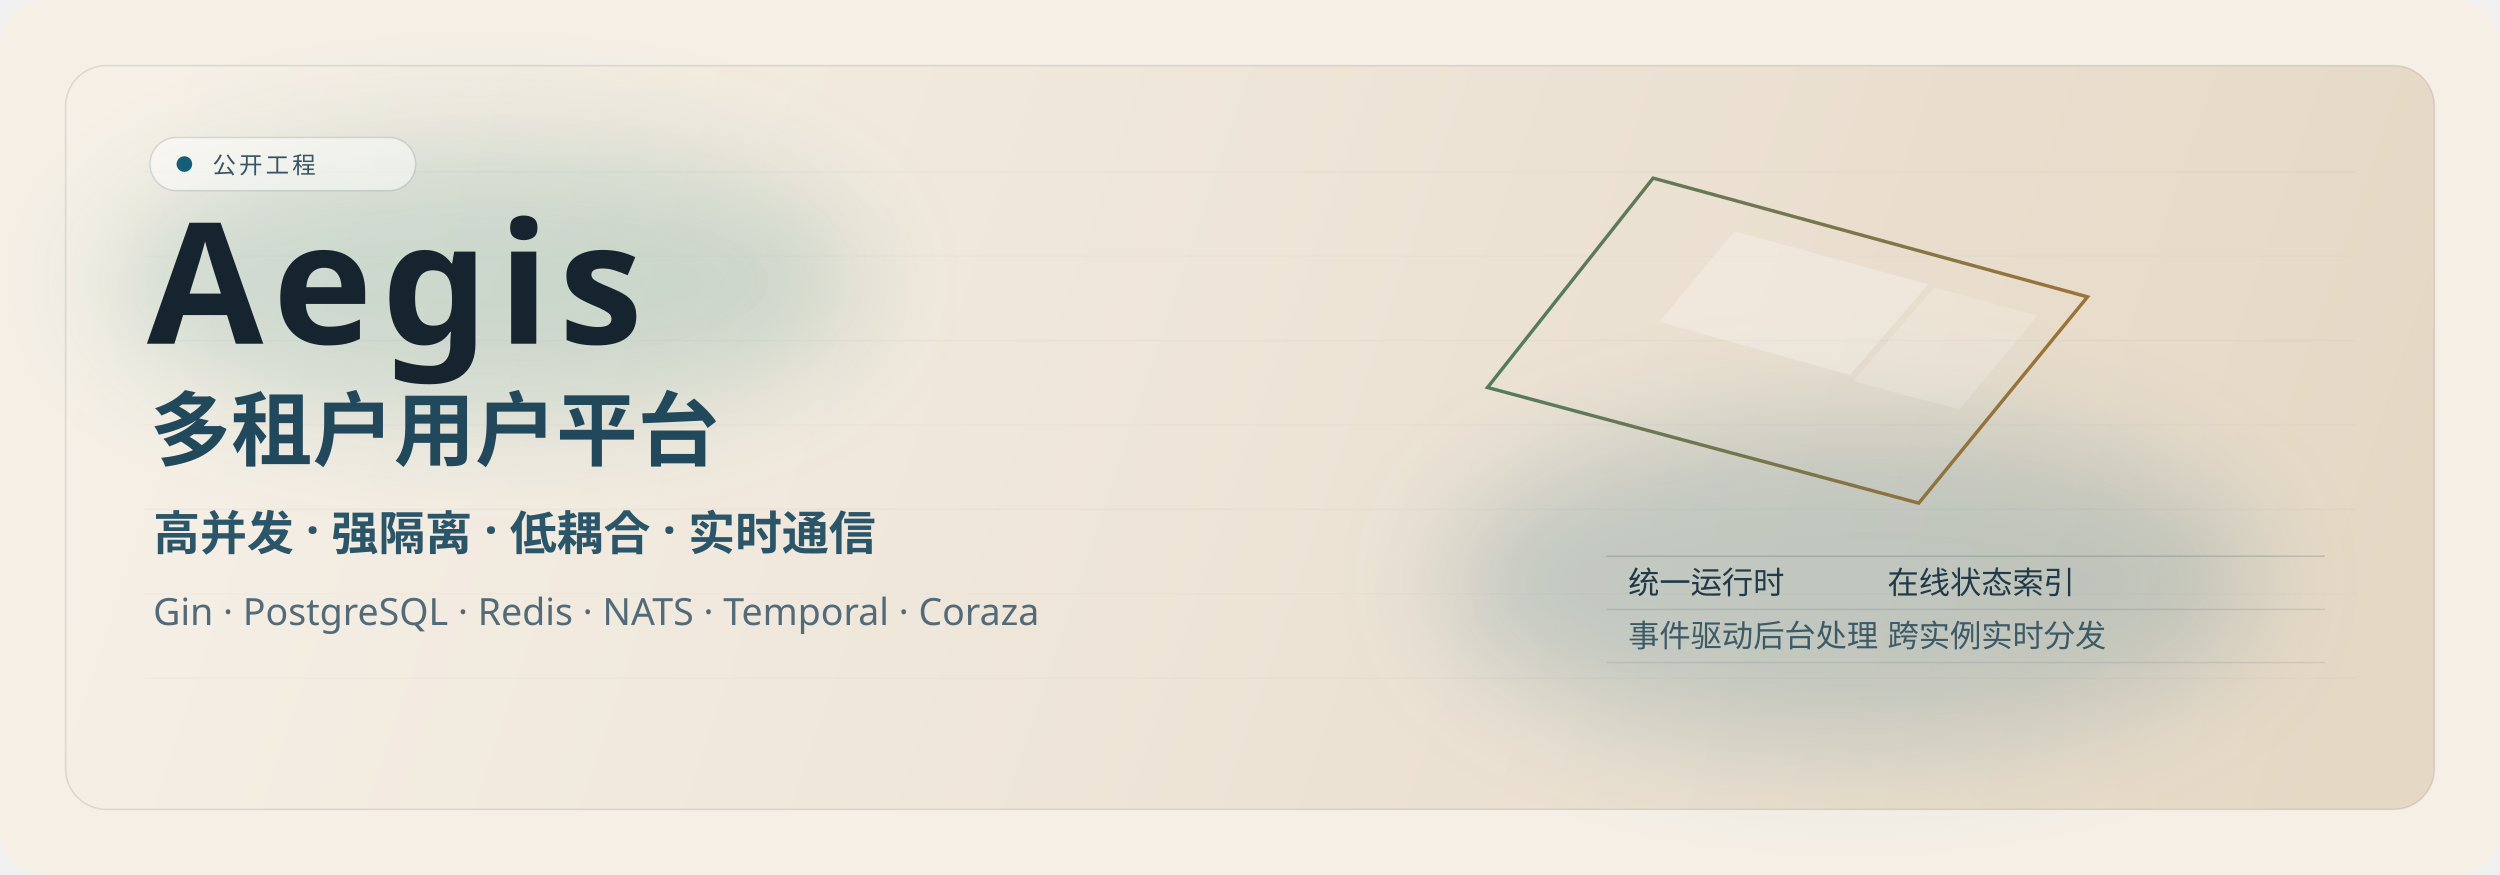
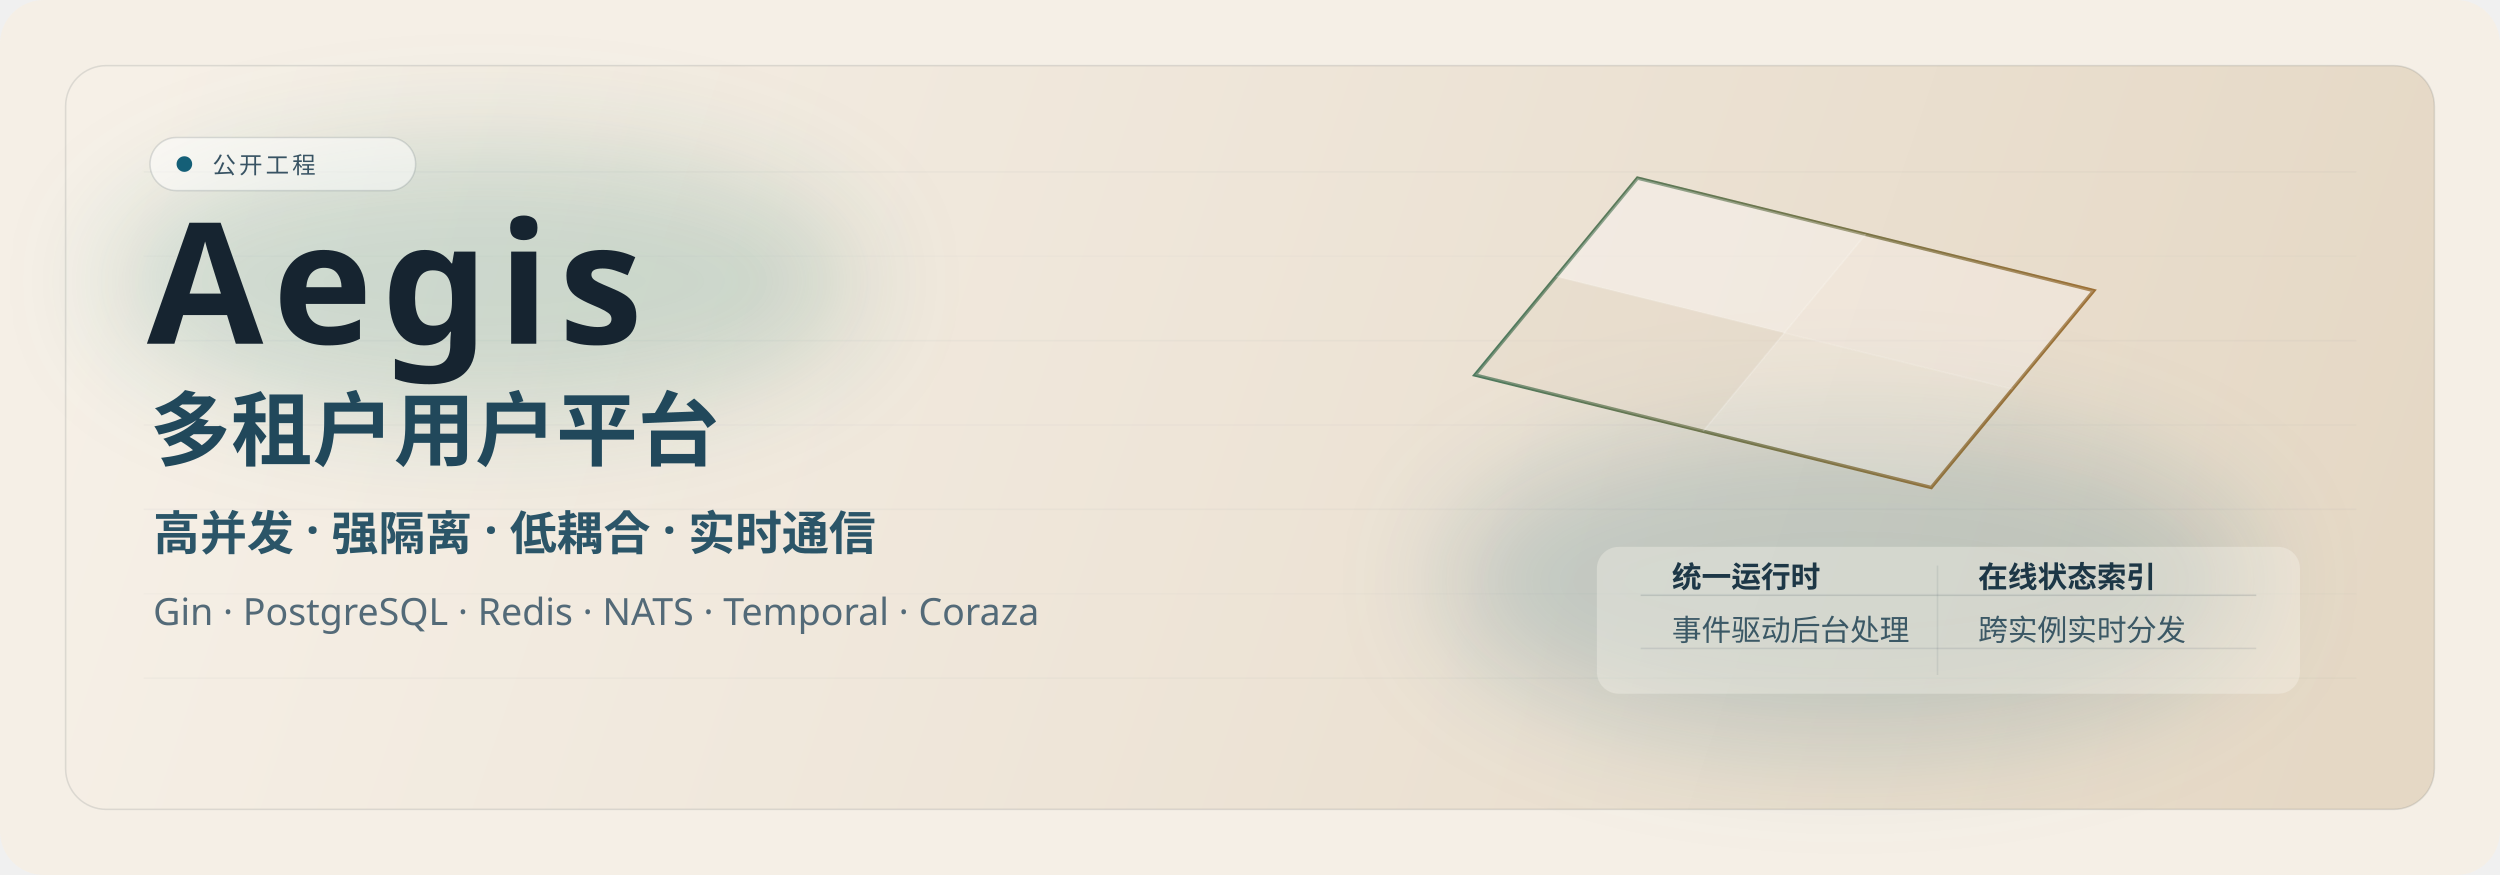
<svg xmlns="http://www.w3.org/2000/svg" width="1600" height="560" viewBox="0 0 1600 560" fill="none">
  <defs>
    <linearGradient id="bg" x1="88" y1="44" x2="1486" y2="514" gradientUnits="userSpaceOnUse">
      <stop stop-color="#F6F0E7" />
      <stop offset="0.48" stop-color="#EEE5D8" />
      <stop offset="1" stop-color="#E5D8C5" />
    </linearGradient>
    <linearGradient id="accent" x1="150" y1="80" x2="1300" y2="460" gradientUnits="userSpaceOnUse">
      <stop stop-color="#0F5B78" />
      <stop offset="0.52" stop-color="#1F7A6D" />
      <stop offset="1" stop-color="#A46A2A" />
    </linearGradient>
    <filter id="soft" x="-20%" y="-20%" width="140%" height="140%">
      <feGaussianBlur stdDeviation="34" />
    </filter>
  </defs>
  <rect width="1600" height="560" rx="28" fill="#F5EFE6" />
  <rect x="42" y="42" width="1516" height="476" rx="26" fill="url(#bg)" stroke="#1B2D3A" stroke-opacity="0.12" />
  <g opacity="0.22">
    <path d="M92 110H1508" stroke="#173040" stroke-opacity="0.14" />
    <path d="M92 164H1508" stroke="#173040" stroke-opacity="0.08" />
    <path d="M92 218H1508" stroke="#173040" stroke-opacity="0.12" />
    <path d="M92 272H1508" stroke="#173040" stroke-opacity="0.08" />
    <path d="M92 326H1508" stroke="#173040" stroke-opacity="0.12" />
    <path d="M92 380H1508" stroke="#173040" stroke-opacity="0.08" />
    <path d="M92 434H1508" stroke="#173040" stroke-opacity="0.12" />
  </g>
  <g filter="url(#soft)" opacity="0.18">
    <ellipse cx="310" cy="180" rx="240" ry="88" fill="#1F7A6D" />
    <ellipse cx="1184" cy="372" rx="260" ry="104" fill="#0F5B78" />
  </g>
  <g>
    <rect x="96" y="88" width="170" height="34" rx="17" fill="#FFFFFF" fill-opacity="0.5" stroke="#173040" stroke-opacity="0.14" />
    <circle cx="118" cy="105" r="5" fill="#145F77" />
    <text x="136" y="111" fill="#385363" font-family="'Microsoft YaHei UI', 'PingFang SC', sans-serif" font-size="15" letter-spacing="2">公开工程</text>
  </g>
  <g>
    <text x="94" y="220" fill="#162430" font-family="'Microsoft YaHei UI', 'PingFang SC', sans-serif" font-size="108" font-weight="700" letter-spacing="6">Aegis</text>
    <text x="96" y="294" fill="#21485B" font-family="'Microsoft YaHei UI', 'PingFang SC', sans-serif" font-size="52" font-weight="700">多租户用户平台</text>
    <text x="98" y="352" fill="#2B5568" font-family="'Microsoft YaHei UI', 'PingFang SC', sans-serif" font-size="30" font-weight="600">高并发 · 强隔离 · 低耦合 · 实时通信</text>
    <text x="98" y="400" fill="#536A78" font-family="'Microsoft YaHei UI', 'PingFang SC', sans-serif" font-size="24">Gin · PostgreSQL · Redis · NATS · Temporal · Coraza</text>
  </g>
-   <g opacity="0.94">
-     <path d="M1058 114L1336 190L1228 322L952 248L1058 114Z" stroke="url(#accent)" stroke-width="2.2" />
-     <path d="M1110 148L1234 182L1184 240L1062 206L1110 148Z" fill="#FFFFFF" fill-opacity="0.28" />
-     <path d="M1238 184L1304 202L1254 262L1186 244L1238 184Z" fill="#FFFFFF" fill-opacity="0.18" />
-     <path d="M1028 356H1488" stroke="#173040" stroke-opacity="0.18" />
-     <path d="M1028 390H1488" stroke="#173040" stroke-opacity="0.12" />
-     <path d="M1028 424H1488" stroke="#173040" stroke-opacity="0.1" />
-     <text x="1042" y="380" fill="#163142" font-family="'Microsoft YaHei UI', 'PingFang SC', sans-serif" font-size="20">统一运行时</text>
-     <text x="1208" y="380" fill="#163142" font-family="'Microsoft YaHei UI', 'PingFang SC', sans-serif" font-size="20">在线状态索引</text>
-     <text x="1042" y="414" fill="#355362" font-family="'Microsoft YaHei UI', 'PingFang SC', sans-serif" font-size="20">事件驱动后台处理</text>
-     <text x="1208" y="414" fill="#355362" font-family="'Microsoft YaHei UI', 'PingFang SC', sans-serif" font-size="20">跨实例实时分发</text>
+   <g opacity="0.96">
+     <path d="M1048 114L1340 186L1236 312L944 240L1048 114Z" fill="#F2E8D8" fill-opacity="0.24" stroke="url(#accent)" stroke-width="2.2" />
+     <path d="M1048 114L1194 150L1142 213L996 177L1048 114Z" fill="#FFFFFF" fill-opacity="0.3" />
+     <path d="M1194 150L1340 186L1288 249L1142 213L1194 150Z" fill="#FFFFFF" fill-opacity="0.18" />
+     <path d="M996 177L1142 213L1090 276L944 240L996 177Z" fill="#D8CCBA" fill-opacity="0.28" />
+     <path d="M1142 213L1288 249L1236 312L1090 276L1142 213Z" fill="#FFFFFF" fill-opacity="0.12" />
+     <path d="M1194 150L1090 276" stroke="#FFFFFF" stroke-opacity="0.2" />
+     <path d="M996 177L1288 249" stroke="#FFFFFF" stroke-opacity="0.14" />
+     <rect x="1022" y="350" width="450" height="94" rx="14" fill="#F8F4EC" fill-opacity="0.36" />
+     <path d="M1050 381H1444" stroke="#173040" stroke-opacity="0.14" />
+     <path d="M1050 415H1444" stroke="#173040" stroke-opacity="0.1" />
+     <path d="M1240 362V432" stroke="#173040" stroke-opacity="0.08" />
+     <text x="1070" y="376" fill="#163142" font-family="'Microsoft YaHei UI', 'PingFang SC', sans-serif" font-size="19" font-weight="600">统一运行时</text>
+     <text x="1266" y="376" fill="#163142" font-family="'Microsoft YaHei UI', 'PingFang SC', sans-serif" font-size="19" font-weight="600">在线状态索引</text>
+     <text x="1070" y="410" fill="#355362" font-family="'Microsoft YaHei UI', 'PingFang SC', sans-serif" font-size="19">事件驱动后台处理</text>
+     <text x="1266" y="410" fill="#355362" font-family="'Microsoft YaHei UI', 'PingFang SC', sans-serif" font-size="19">跨实例实时分发</text>
  </g>
</svg>
